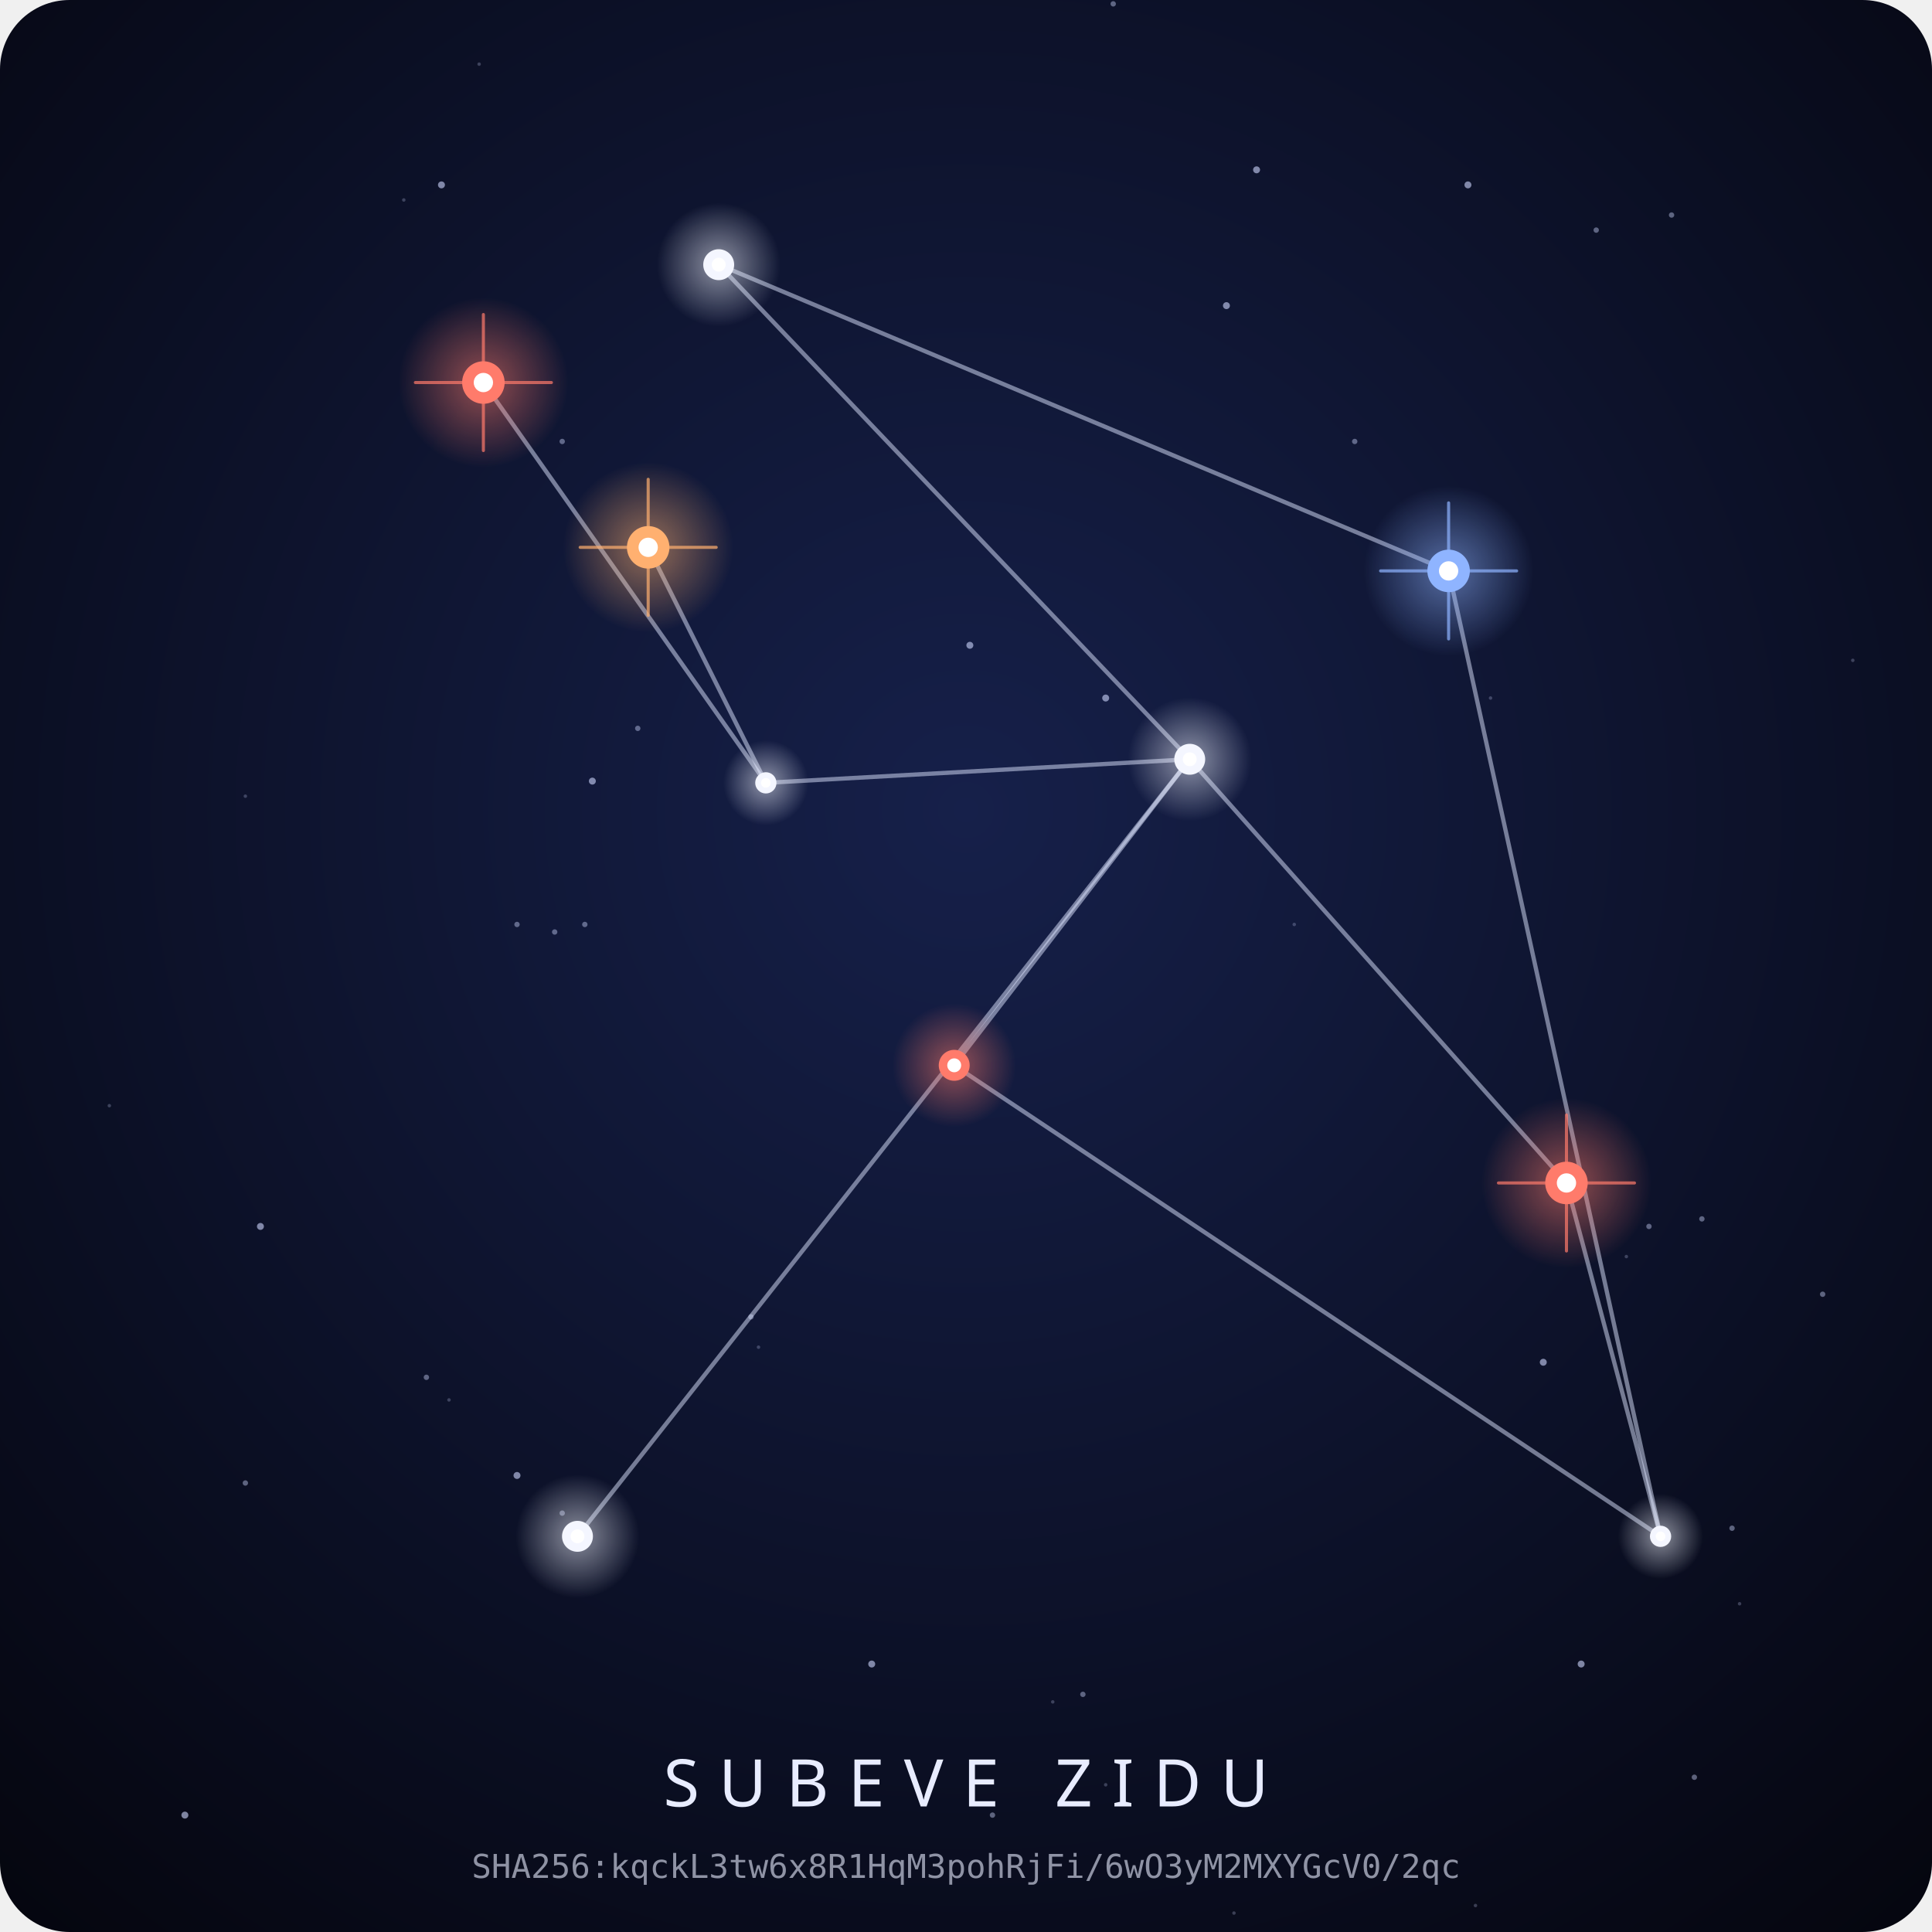
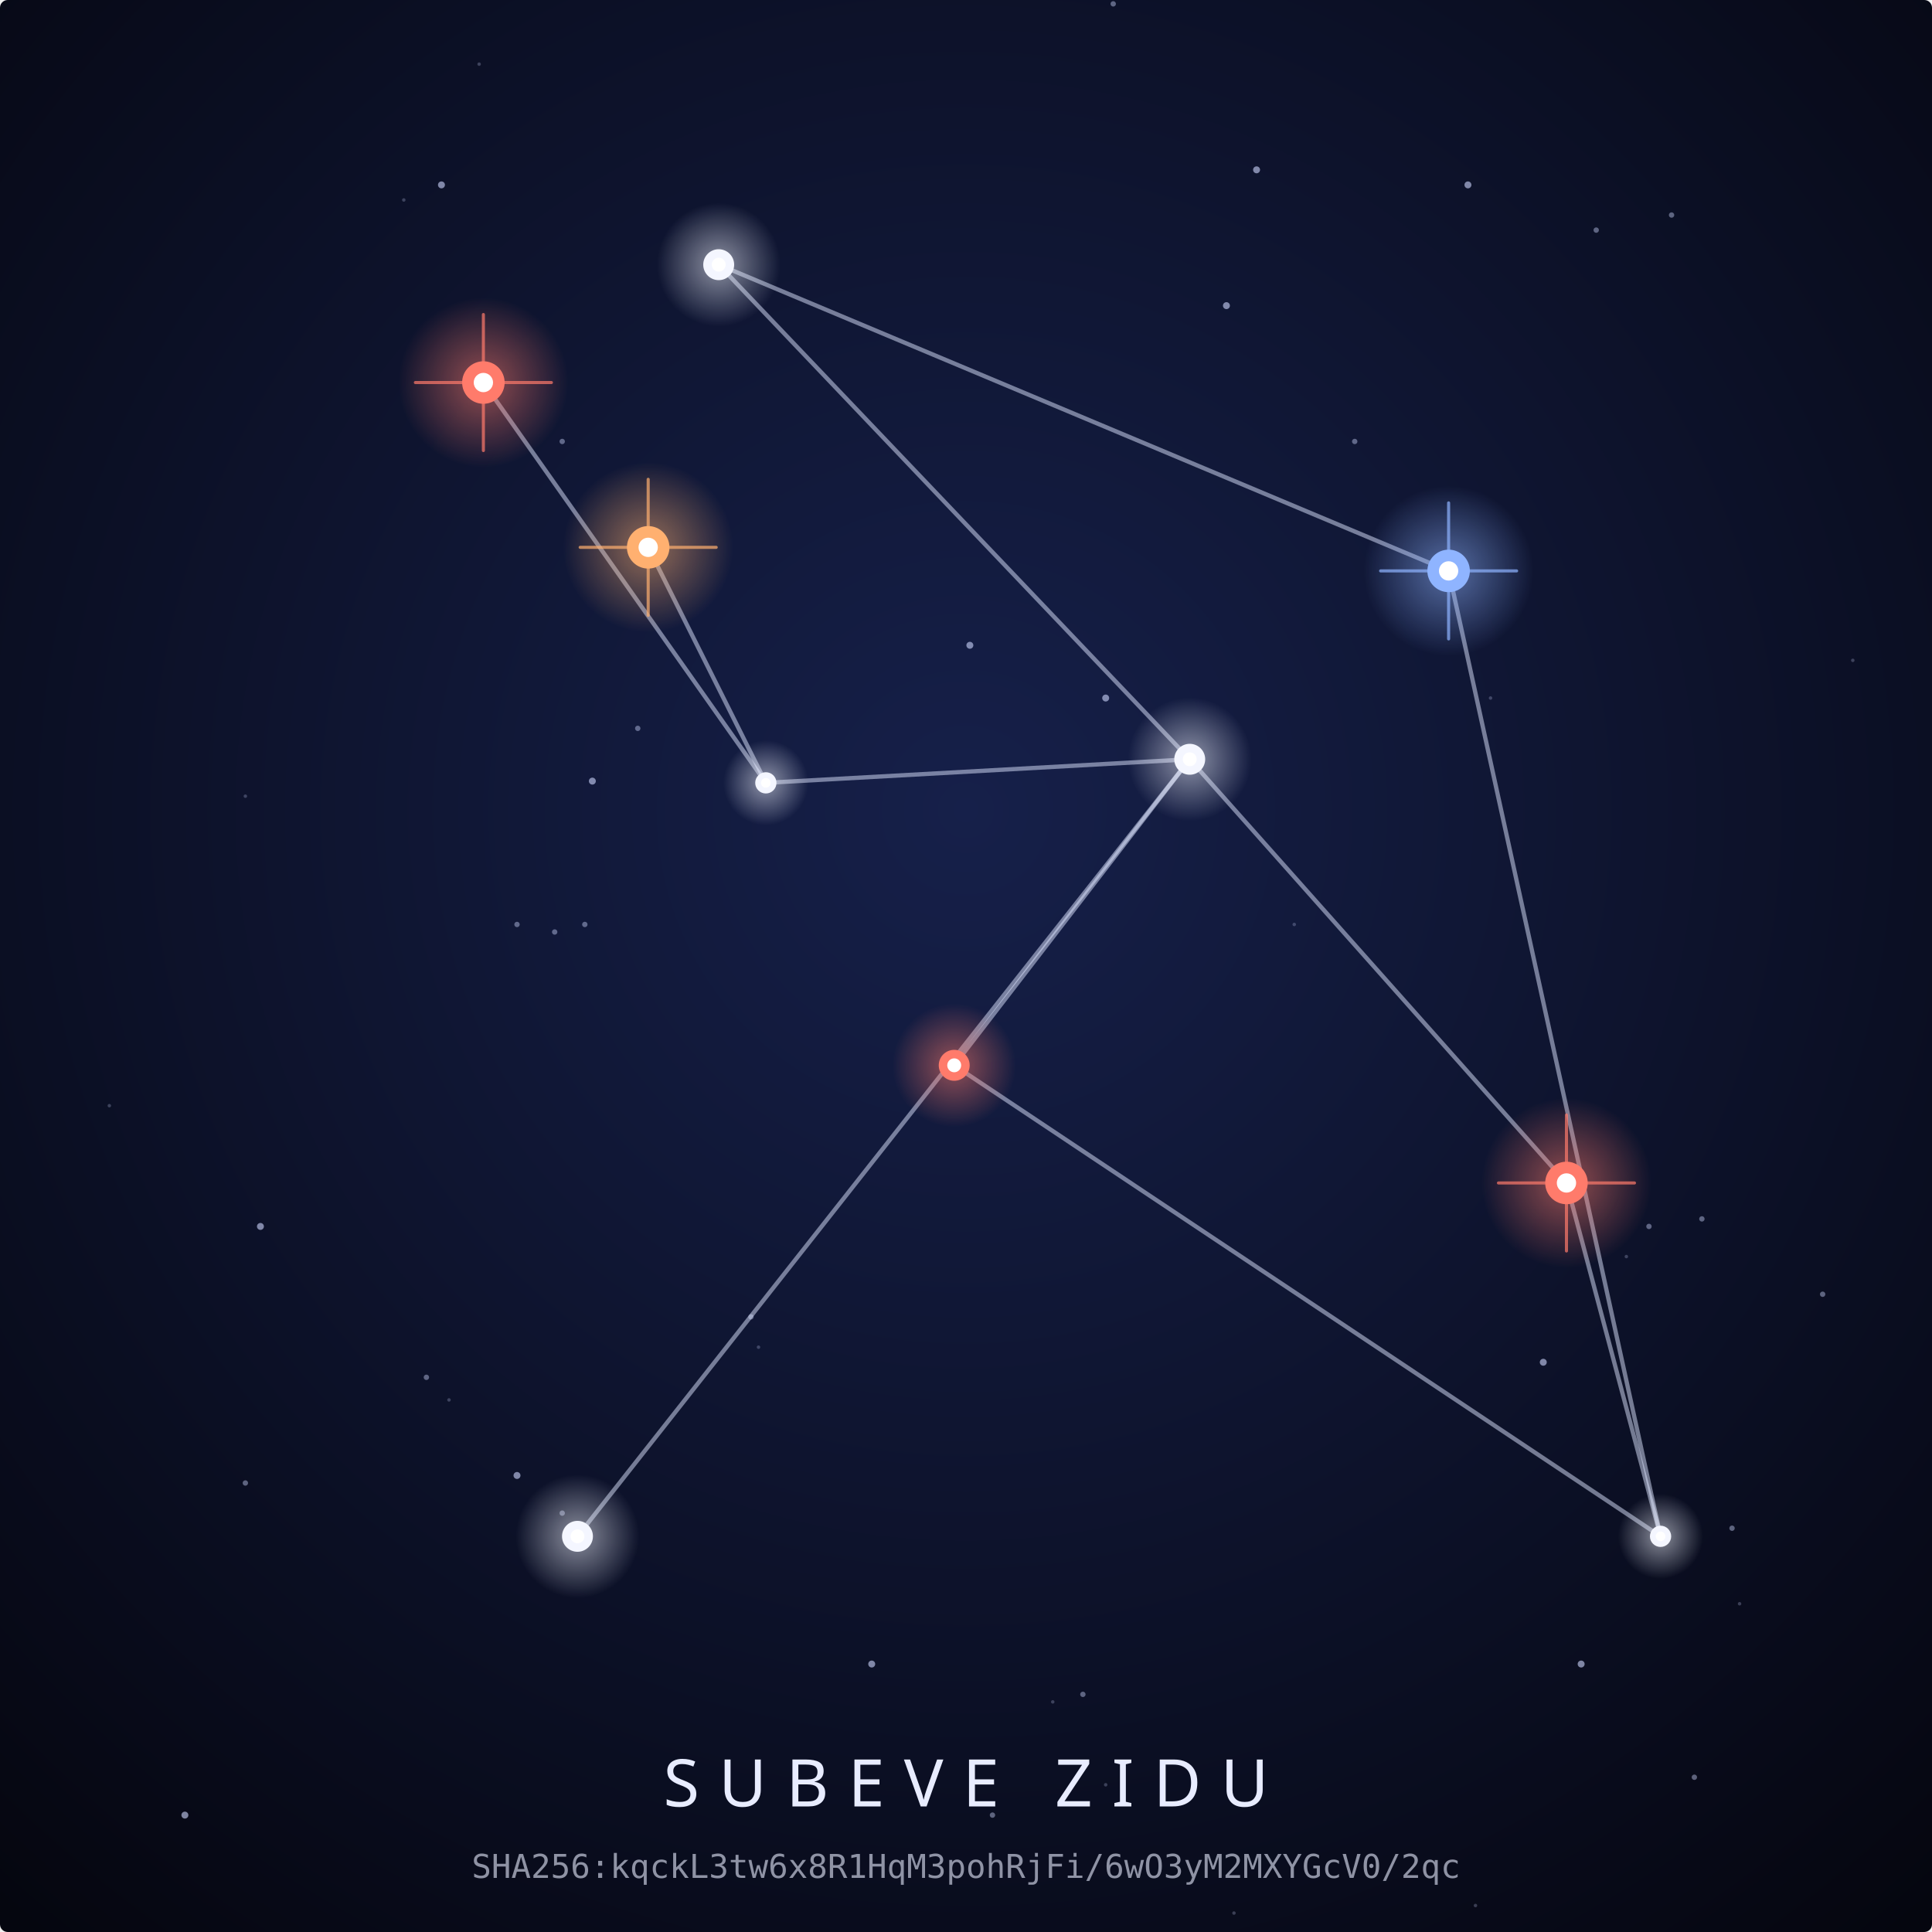
<svg xmlns="http://www.w3.org/2000/svg" viewBox="0 0 1000 1000" width="640" height="640" role="img">
  <defs>
    <radialGradient id="sky" cx="50%" cy="42%" r="75%">
      <stop offset="0" stop-color="#16204a" />
      <stop offset="1" stop-color="#05060f" />
    </radialGradient>
    <radialGradient id="glow0">
      <stop offset="0" stop-color="#8fb4ff" stop-opacity=".55" />
      <stop offset="1" stop-color="#8fb4ff" stop-opacity="0" />
    </radialGradient>
    <radialGradient id="glow1">
      <stop offset="0" stop-color="#f4f6ff" stop-opacity=".55" />
      <stop offset="1" stop-color="#f4f6ff" stop-opacity="0" />
    </radialGradient>
    <radialGradient id="glow2">
      <stop offset="0" stop-color="#ffe08a" stop-opacity=".55" />
      <stop offset="1" stop-color="#ffe08a" stop-opacity="0" />
    </radialGradient>
    <radialGradient id="glow3">
      <stop offset="0" stop-color="#ffb070" stop-opacity=".55" />
      <stop offset="1" stop-color="#ffb070" stop-opacity="0" />
    </radialGradient>
    <radialGradient id="glow4">
      <stop offset="0" stop-color="#ff7b6b" stop-opacity=".55" />
      <stop offset="1" stop-color="#ff7b6b" stop-opacity="0" />
    </radialGradient>
  </defs>
-   <rect width="1000" height="1000" rx="36" fill="url(#sky)" />
+   <rect width="1000" height="1000" rx="4" fill="url(#sky)" />
  <g fill="#cfd8ff">
    <circle cx="134.8" cy="634.8" r="1.8" opacity="0.59" />
    <circle cx="228.5" cy="95.7" r="1.8" opacity="0.59" />
    <circle cx="544.9" cy="880.9" r="0.9" opacity="0.25" />
    <circle cx="959.0" cy="341.8" r="0.9" opacity="0.25" />
    <circle cx="451.2" cy="861.3" r="1.8" opacity="0.59" />
    <circle cx="798.8" cy="705.1" r="1.8" opacity="0.59" />
    <circle cx="302.7" cy="478.5" r="1.4" opacity="0.42" />
    <circle cx="330.1" cy="377.0" r="1.4" opacity="0.42" />
    <circle cx="841.8" cy="650.4" r="0.9" opacity="0.25" />
    <circle cx="267.6" cy="763.7" r="1.8" opacity="0.59" />
    <circle cx="900.4" cy="830.1" r="0.9" opacity="0.25" />
    <circle cx="853.5" cy="634.8" r="1.4" opacity="0.42" />
    <circle cx="127.0" cy="412.1" r="0.9" opacity="0.25" />
    <circle cx="209.0" cy="103.5" r="0.9" opacity="0.25" />
    <circle cx="502.0" cy="334.0" r="1.8" opacity="0.59" />
    <circle cx="634.8" cy="158.2" r="1.8" opacity="0.59" />
    <circle cx="865.2" cy="111.3" r="1.4" opacity="0.42" />
    <circle cx="388.7" cy="681.6" r="1.4" opacity="0.42" />
    <circle cx="818.4" cy="861.3" r="1.8" opacity="0.59" />
    <circle cx="291.0" cy="228.5" r="1.4" opacity="0.42" />
    <circle cx="943.4" cy="669.9" r="1.4" opacity="0.42" />
    <circle cx="826.2" cy="119.1" r="1.4" opacity="0.42" />
    <circle cx="576.2" cy="2.0" r="1.4" opacity="0.42" />
    <circle cx="650.4" cy="87.9" r="1.8" opacity="0.59" />
    <circle cx="513.7" cy="939.5" r="1.4" opacity="0.42" />
    <circle cx="701.2" cy="228.5" r="1.4" opacity="0.42" />
    <circle cx="232.4" cy="724.6" r="0.9" opacity="0.25" />
    <circle cx="763.7" cy="986.3" r="0.9" opacity="0.25" />
    <circle cx="306.6" cy="404.3" r="1.8" opacity="0.59" />
    <circle cx="638.7" cy="990.2" r="0.9" opacity="0.25" />
    <circle cx="771.5" cy="361.3" r="0.9" opacity="0.25" />
    <circle cx="95.7" cy="939.5" r="1.8" opacity="0.59" />
    <circle cx="291.0" cy="783.2" r="1.4" opacity="0.42" />
    <circle cx="287.1" cy="482.4" r="1.4" opacity="0.42" />
    <circle cx="669.9" cy="478.5" r="0.9" opacity="0.25" />
    <circle cx="127.0" cy="767.6" r="1.4" opacity="0.42" />
    <circle cx="560.5" cy="877.0" r="1.4" opacity="0.42" />
    <circle cx="572.3" cy="361.3" r="1.8" opacity="0.59" />
    <circle cx="56.6" cy="572.3" r="0.9" opacity="0.25" />
    <circle cx="248.0" cy="33.2" r="0.9" opacity="0.25" />
    <circle cx="392.6" cy="697.3" r="0.9" opacity="0.25" />
    <circle cx="572.3" cy="923.8" r="0.9" opacity="0.25" />
    <circle cx="759.8" cy="95.7" r="1.8" opacity="0.59" />
    <circle cx="880.9" cy="630.9" r="1.4" opacity="0.42" />
    <circle cx="220.7" cy="712.9" r="1.4" opacity="0.42" />
    <circle cx="877.0" cy="919.9" r="1.4" opacity="0.42" />
    <circle cx="267.6" cy="478.5" r="1.4" opacity="0.42" />
    <circle cx="896.5" cy="791.0" r="1.4" opacity="0.42" />
  </g>
  <g stroke="#dfe6ff" stroke-opacity=".5" stroke-width="2.2" stroke-linecap="round">
    <line x1="615.8" y1="393.0" x2="372.0" y2="137.0" />
    <line x1="372.0" y1="137.0" x2="749.8" y2="295.5" />
    <line x1="615.8" y1="393.0" x2="396.4" y2="405.2" />
    <line x1="615.8" y1="393.0" x2="298.9" y2="795.2" />
    <line x1="396.4" y1="405.2" x2="250.2" y2="198.0" />
    <line x1="749.8" y1="295.5" x2="859.5" y2="795.2" />
    <line x1="859.5" y1="795.2" x2="810.8" y2="612.3" />
    <line x1="396.4" y1="405.2" x2="335.5" y2="283.3" />
    <line x1="615.8" y1="393.0" x2="493.9" y2="551.4" />
    <line x1="615.8" y1="393.0" x2="810.8" y2="612.3" />
    <line x1="859.5" y1="795.2" x2="493.9" y2="551.4" />
  </g>
  <circle cx="615.8" cy="393.0" r="32.0" fill="url(#glow1)" />
  <circle cx="615.8" cy="393.0" r="8.0" fill="#f4f6ff" />
  <circle cx="615.8" cy="393.0" r="3.6" fill="#fff" />
  <circle cx="372.0" cy="137.0" r="32.0" fill="url(#glow1)" />
  <circle cx="372.0" cy="137.0" r="8.0" fill="#f4f6ff" />
  <circle cx="372.0" cy="137.0" r="3.6" fill="#fff" />
  <circle cx="749.8" cy="295.5" r="44.0" fill="url(#glow0)" />
  <path d="M714.6 295.5H785.0M749.8 260.3V330.7" stroke="#8fb4ff" stroke-opacity=".7" stroke-width="1.6" stroke-linecap="round" />
  <circle cx="749.8" cy="295.5" r="11.0" fill="#8fb4ff" />
  <circle cx="749.8" cy="295.5" r="5.0" fill="#fff" />
  <circle cx="396.4" cy="405.2" r="22.0" fill="url(#glow1)" />
  <circle cx="396.4" cy="405.2" r="5.5" fill="#f4f6ff" />
  <circle cx="396.4" cy="405.2" r="2.5" fill="#fff" />
  <circle cx="298.9" cy="795.2" r="32.0" fill="url(#glow1)" />
  <circle cx="298.9" cy="795.2" r="8.0" fill="#f4f6ff" />
  <circle cx="298.9" cy="795.2" r="3.6" fill="#fff" />
  <circle cx="250.2" cy="198.0" r="44.0" fill="url(#glow4)" />
  <path d="M215.0 198.0H285.4M250.2 162.8V233.2" stroke="#ff7b6b" stroke-opacity=".7" stroke-width="1.6" stroke-linecap="round" />
  <circle cx="250.2" cy="198.0" r="11.0" fill="#ff7b6b" />
  <circle cx="250.2" cy="198.0" r="5.0" fill="#fff" />
  <circle cx="859.5" cy="795.2" r="22.0" fill="url(#glow1)" />
  <circle cx="859.5" cy="795.2" r="5.5" fill="#f4f6ff" />
  <circle cx="859.5" cy="795.2" r="2.5" fill="#fff" />
  <circle cx="810.8" cy="612.3" r="44.0" fill="url(#glow4)" />
  <path d="M775.6 612.3H846.0M810.8 577.1V647.5" stroke="#ff7b6b" stroke-opacity=".7" stroke-width="1.6" stroke-linecap="round" />
  <circle cx="810.8" cy="612.3" r="11.0" fill="#ff7b6b" />
  <circle cx="810.8" cy="612.3" r="5.0" fill="#fff" />
  <circle cx="335.5" cy="283.3" r="44.0" fill="url(#glow3)" />
  <path d="M300.3 283.3H370.7M335.5 248.1V318.5" stroke="#ffb070" stroke-opacity=".7" stroke-width="1.6" stroke-linecap="round" />
  <circle cx="335.5" cy="283.3" r="11.0" fill="#ffb070" />
  <circle cx="335.5" cy="283.3" r="5.0" fill="#fff" />
  <circle cx="493.9" cy="551.4" r="32.0" fill="url(#glow4)" />
  <circle cx="493.9" cy="551.4" r="8.0" fill="#ff7b6b" />
  <circle cx="493.9" cy="551.4" r="3.6" fill="#fff" />
  <text x="500" y="935" text-anchor="middle" font-family="ui-sans-serif, system-ui, sans-serif" font-size="34" letter-spacing="10" fill="#e8ecff">SUBEVE ZIDU</text>
  <text x="500" y="972" text-anchor="middle" font-family="ui-monospace, SFMono-Regular, Menlo, monospace" font-size="17" fill="#e8ecff" fill-opacity=".6">SHA256:kqckL3tw6x8R1HqM3pohRjFi/6wO3yM2MXYGcV0/2qc</text>
</svg>
